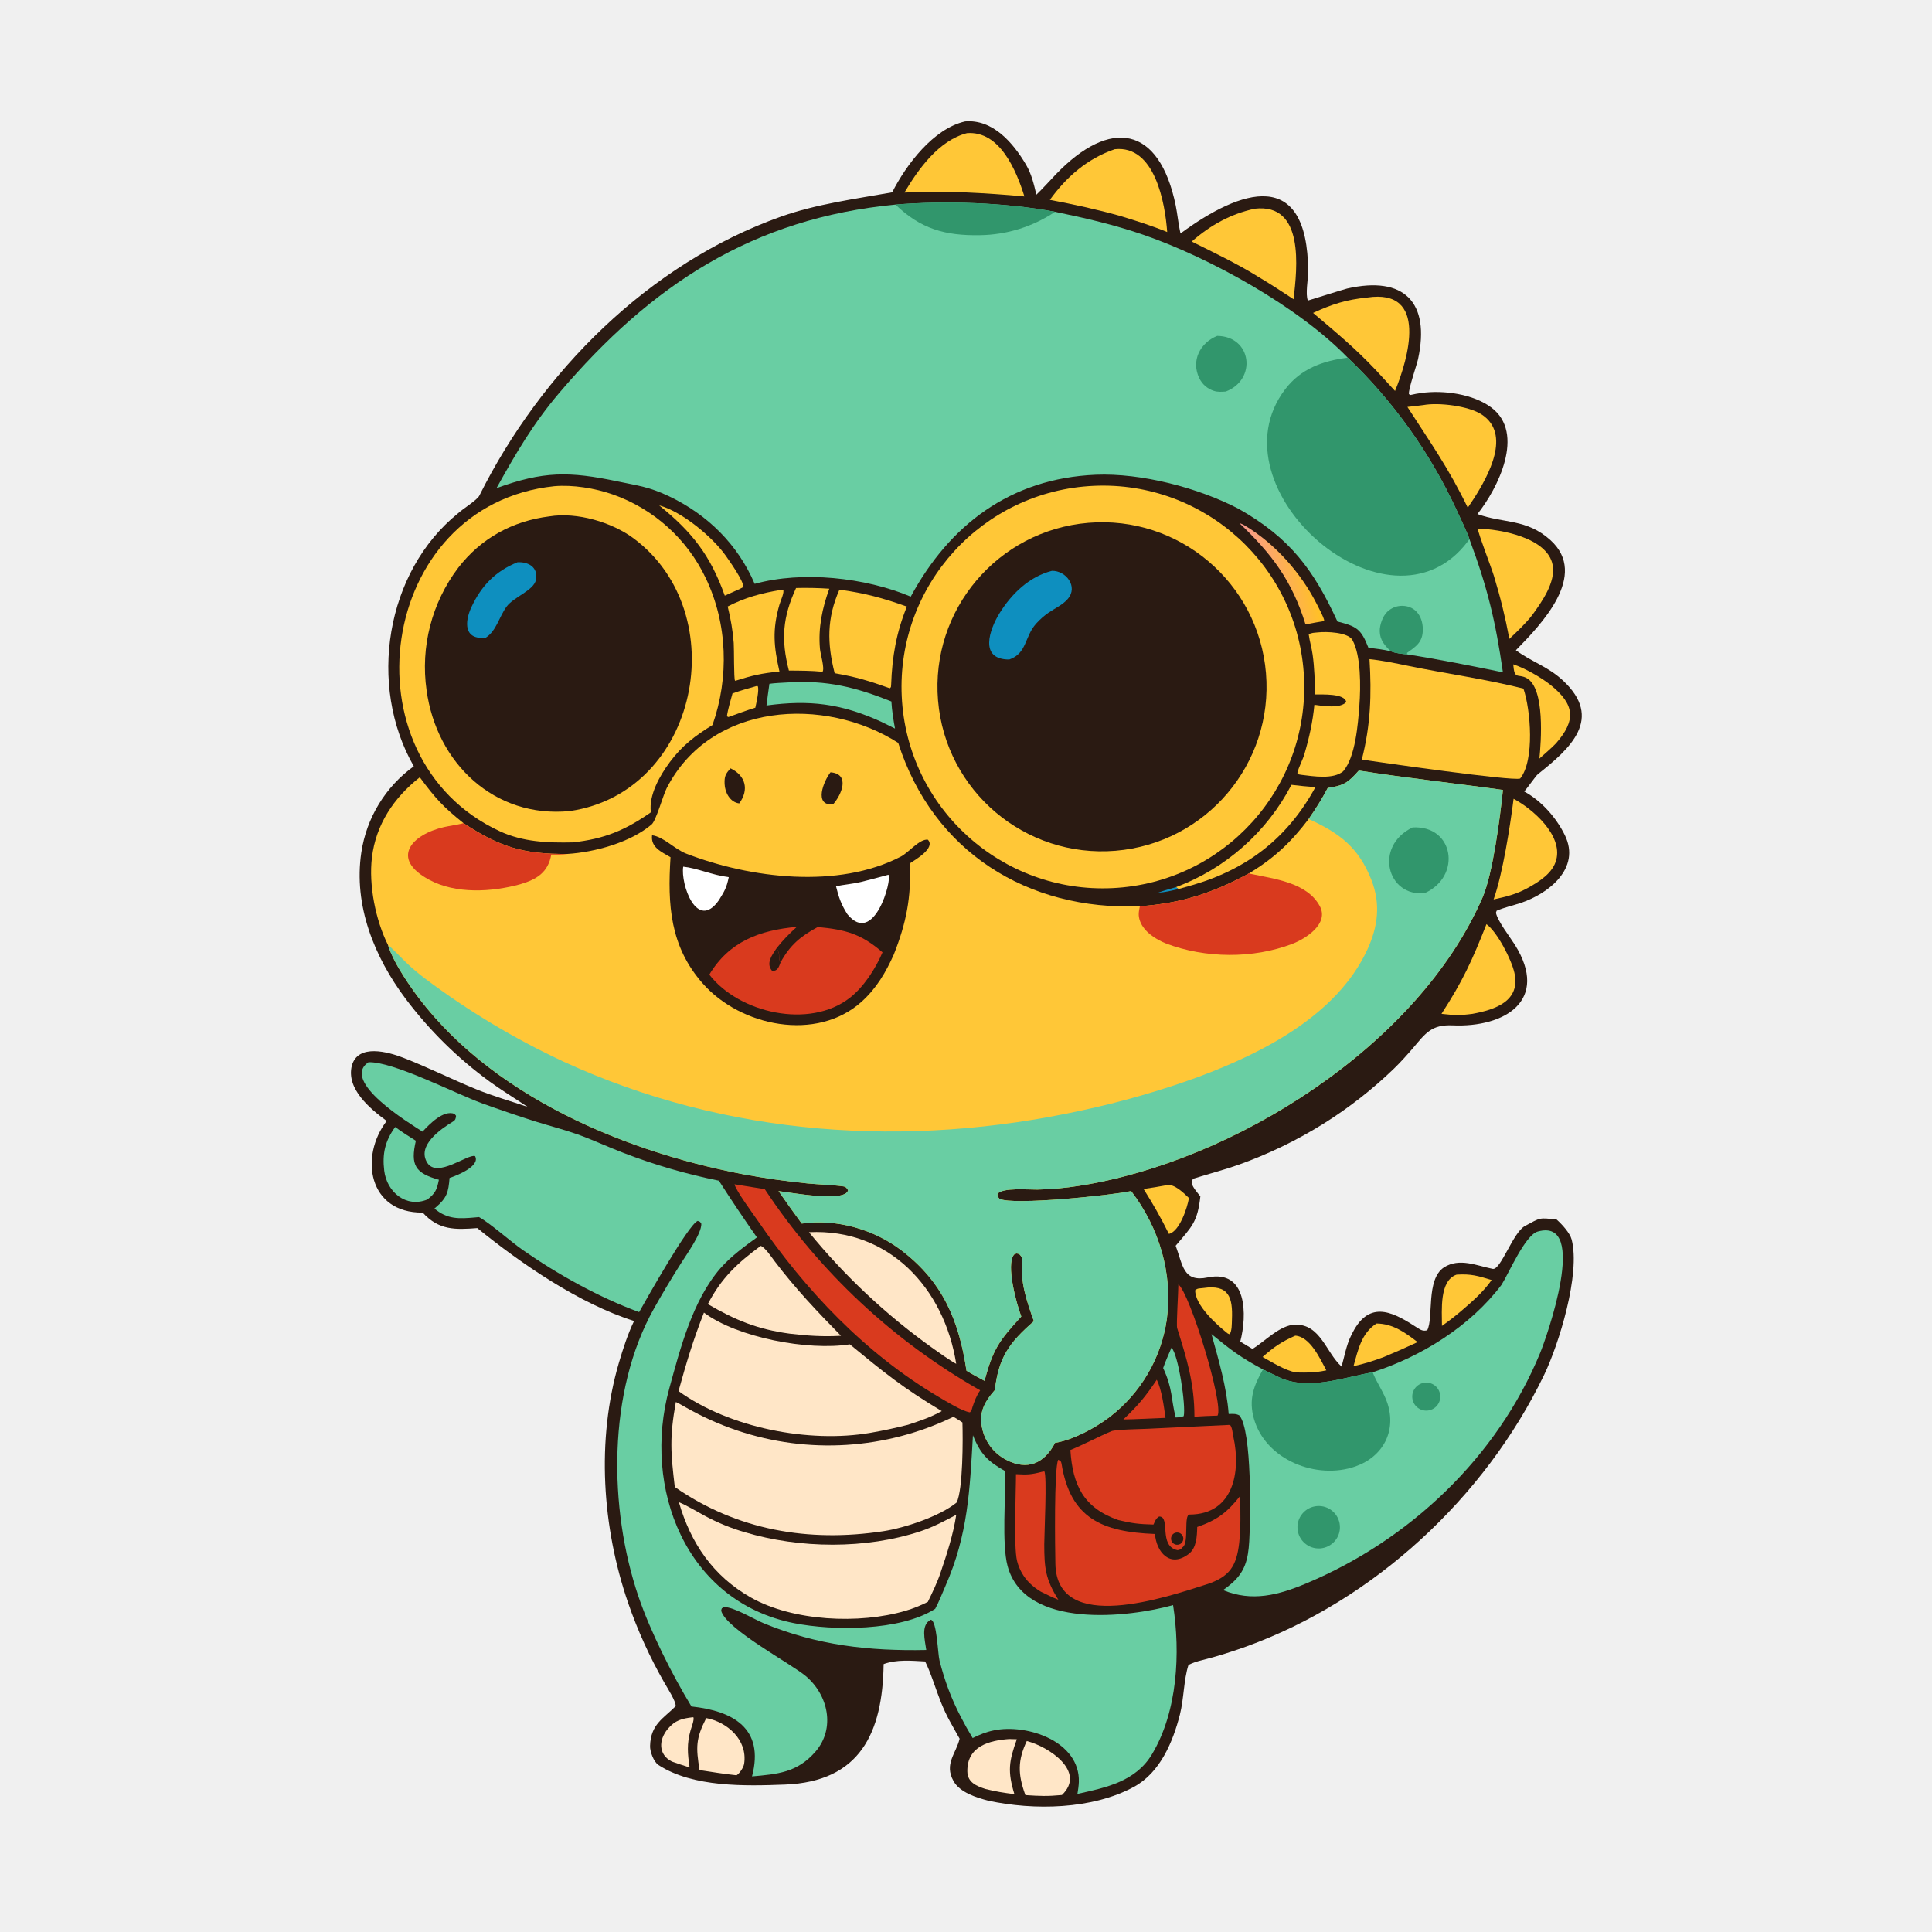
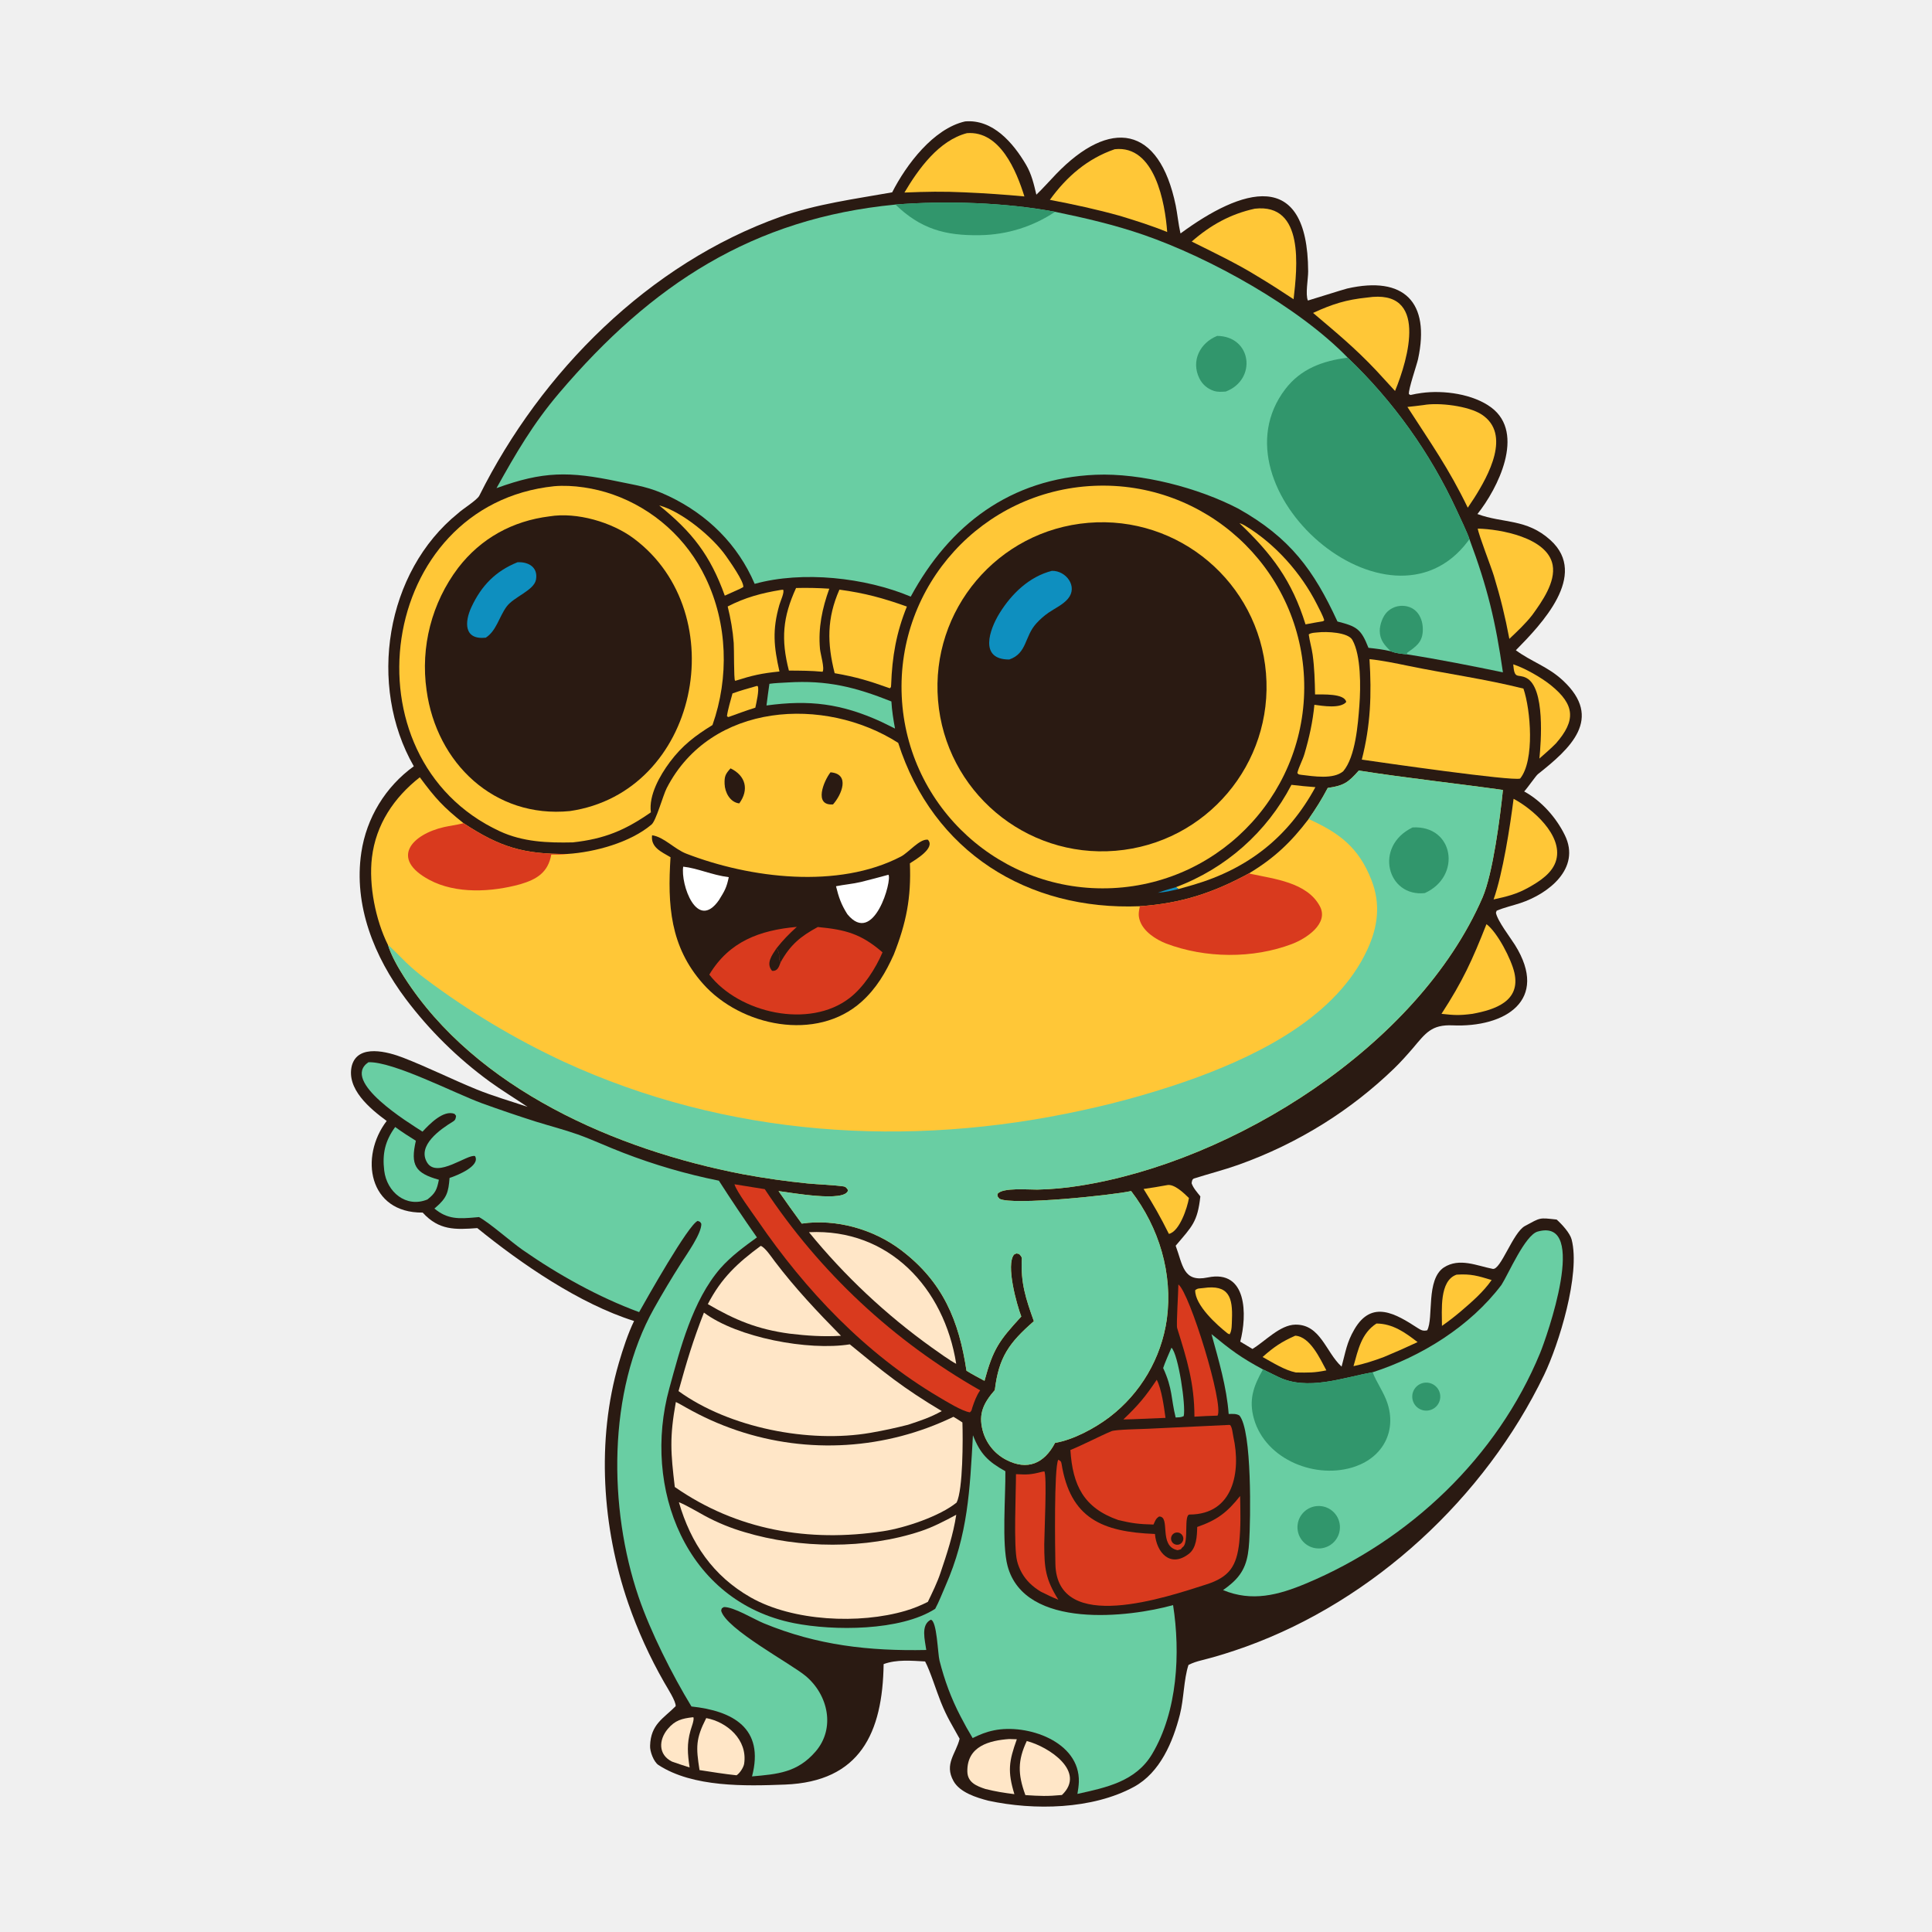
<svg xmlns="http://www.w3.org/2000/svg" viewBox="0 0 1024 1024">
  <path fill="#2a1a12" d="M511.523 64.354c14.706-1.268 25.494 11.376 32.311 22.967 2.917 4.96 4.146 10.319 5.459 15.862 2.791-2.598 7.829-8.178 10.332-10.781 28.809-29.974 54.793-25.962 63.533 16.521.821 3.988 1.476 10.209 2.403 14.22l.141.589c32.041-23.614 67.411-35.449 67.648 20.14.017 3.968-1.577 12.199-.127 15.419.252-.003 18.908-5.93 20.768-6.355 30.22-6.902 44.131 7.224 37.612 37.378-.668 3.09-5.255 16.212-4.843 18.597l.854.442a58 58 0 0 1 5.787-1.063c11.664-1.62 27.464.513 37.069 7.745 18.129 13.651 3.373 42.931-7.402 56.418 13.751 5.071 26.034 2.297 38.765 13.881 20.326 18.496-5.001 44.681-18.398 58.31 8.301 6.139 16.91 8.566 24.91 15.999 21.722 20.182 3.886 36.126-13.21 49.663-1.143.905-5.338 7.098-7.292 9.181 9.165 4.989 17.029 13.882 21.574 23.214 8.571 17.601-8.711 31.01-23.541 35.933-4.031 1.338-8.774 2.395-12.622 4.069l-.377 1.063c.771 4.309 7.602 13.097 10.062 17.032 18.41 29.447-5.323 43.872-33.025 42.661-11.159-.487-14.295 4.101-20.927 11.956-3.127 3.65-6.72 7.661-10.147 10.965a226.8 226.8 0 0 1-37.084 29.028 232.3 232.3 0 0 1-45.584 22.041c-7.629 2.696-15.613 4.73-23.284 7.168-1.063.338-1.186 1.62-1.3 2.538.87 2.578 2.902 4.763 4.626 6.958-1.523 13.702-4.418 15.896-13.085 26.147 3.804 10.165 3.88 19.557 16.979 16.821 21.073-4.403 20.905 20.125 17.253 34.01l6.459 3.875c6.626-3.936 14.582-12.797 22.81-12.882 13.314-.137 16.1 14.664 24.438 22.251 2.172-7.839 2.632-12.647 6.813-19.797 9.248-15.817 21.836-8.239 33.535-.651 1.734 1.125 2.933 1.723 5.04 1.195 3.494-6.566-.798-26.873 8.834-33.314 8.29-5.298 17.494-.874 25.889.761 4.241.825 10.678-19.274 17.065-22.718 8.512-4.591 7.435-4.456 16.818-3.419 2.819 2.53 7.039 7.122 7.935 10.573 4.776 18.391-6.827 55.68-14.61 71.806-31.424 65.102-90.238 119.48-158.007 143.987-7.707 2.753-15.41 5.228-23.356 7.191-2.605.643-4.695 1.292-7.106 2.505-2.54 7.776-2.404 17.919-4.547 26.309-3.685 14.424-10.445 30.742-24.362 38.311-22.138 12.04-53.029 12.537-77.148 7.337-6.348-1.647-15.077-4.343-18.471-10.391-5.115-9.114 1.388-14.615 3.225-22.459-4.074-7.448-6.578-11.076-9.966-19.483-2.361-5.859-5.602-16.377-8.321-21.473-7.274-.388-15.086-1.141-21.985 1.406-.523 36.435-12.448 62.295-52.275 63.849-20.957.818-48.788 1.53-67.073-10.368-2.526-1.644-4.616-7.285-4.432-10.222.332-11.441 7.141-14.468 13.539-20.946.323-2.453-4.567-9.954-6.047-12.591a247.4 247.4 0 0 1-19.078-41.982c-13.854-40.198-16.953-86.388-4.964-127.403 2.082-7.123 4.829-15.564 8.059-22.199-28.91-9.067-59.853-30.349-83.095-49.235-11.749.886-20.343 1.224-28.949-8.216-28.759.279-33.592-29.581-19.079-48.568-8.905-6.556-21.517-17.005-18.462-29.325 3.254-11.767 19.281-7.28 27.258-4.18 13.225 5.139 25.69 11.407 38.768 16.743 8.759 3.573 18.132 6.264 27.073 9.28-6.69-4.511-13.541-8.666-20.09-13.416a212.3 212.3 0 0 1-44.464-43.81c-16.633-22.181-27.714-49.497-23.525-77.582a68.94 68.94 0 0 1 27.817-45.695c-24.578-42.857-14.969-103.09 23.468-134.096 2.147-2.095 10.078-6.969 11.26-9.339 32.739-65.644 89.885-123.011 159.761-147.857 18.942-6.735 39.224-9.375 59.06-12.912 7.405-14.582 21.807-33.782 38.65-37.587" />
  <path fill="#ffc737" d="M300.761 452.61c14.513-.931 33.282-6.03 44.583-15.604 2.429-2.059 6.07-15.488 8.022-19.283 23.432-45.554 83.736-48.911 122.698-23.99 18.463 57.763 68.542 89.003 128.089 86.583 21.791-1.482 38.86-7.047 57.912-17.462 13.323-8.02 22.212-16.479 31.532-28.744 3.932-5.682 6.861-10.284 10.135-16.482 8.556-1.247 10.813-2.828 16.469-9.22 24.844 3.92 51.254 6.761 76.385 10.281-1.463 14.055-5.265 44.254-10.851 57.103-34.259 78.809-132.131 139.989-213.675 152.7a163 163 0 0 1-22.271 2.023c-4.691.062-18.579-1.196-21.071 2.283-.016 1.78-.225.913 1.029 2.569 6.64 3.667 60.293-1.916 69.779-4.086 14.803 19.33 22.183 43.685 18.914 67.966a79.4 79.4 0 0 1-30.385 51.853c-7.809 5.897-19.08 12.01-28.857 13.666-5.67 10.842-14.608 14.914-26.027 8.901a24.6 24.6 0 0 1-12.314-15.387c-2.466-9.158.655-14.866 6.419-21.525 2.084-17.438 7.57-25.022 20.694-36.492-4.309-12.084-7.029-20.227-6.38-33.136.051-1.021-.782-1.776-1.43-2.472-1.856-.368-.991-.473-2.69.286-4.481 5.48 1.441 26.529 3.833 32.851-11.79 12.833-14.92 17.153-19.5 34.073-2.931-1.603-6.805-3.589-9.543-5.349-3.992-26.432-12.405-47.008-34.565-63.86-14.574-11.083-34.445-16.799-52.753-14.124a873 873 0 0 1-12.303-17.235c6.004.691 35.61 6.223 36.846-.462-.582-.974-1.072-1.834-2.484-2.028-6.066-.834-12.903-.977-18.995-1.561a417 417 0 0 1-34.21-4.882c-67.046-12.858-141.571-45.068-179.593-104.54-3.228-5.051-6.783-11.215-8.563-16.958-6.572-13.155-10.267-31.683-8.507-46.366 2.098-17.505 11.666-31.78 25.375-42.524 8.352 11.306 12.43 15.728 23.163 24.316 19.505 12.834 32.012 16.494 55.09 16.318" />
  <path fill="#69cea3" d="M720.201 408.408c24.844 3.92 51.254 6.761 76.385 10.281-1.463 14.055-5.265 44.254-10.851 57.103-34.259 78.809-132.131 139.989-213.675 152.7a163 163 0 0 1-22.271 2.023c-4.691.062-18.579-1.196-21.071 2.283-.016 1.78-.225.913 1.029 2.569 6.64 3.667 60.293-1.916 69.779-4.086 14.803 19.33 22.183 43.685 18.914 67.966a79.4 79.4 0 0 1-30.385 51.853c-7.809 5.897-19.08 12.01-28.857 13.666-5.67 10.842-14.608 14.914-26.027 8.901a24.6 24.6 0 0 1-12.314-15.387c-2.466-9.158.655-14.866 6.419-21.525 2.084-17.438 7.57-25.022 20.694-36.492-4.309-12.084-7.029-20.227-6.38-33.136.051-1.021-.782-1.776-1.43-2.472-1.856-.368-.991-.473-2.69.286-4.481 5.48 1.441 26.529 3.833 32.851-11.79 12.833-14.92 17.153-19.5 34.073-2.931-1.603-6.805-3.589-9.543-5.349-3.992-26.432-12.405-47.008-34.565-63.86-14.574-11.083-34.445-16.799-52.753-14.124a873 873 0 0 1-12.303-17.235c6.004.691 35.61 6.223 36.846-.462-.582-.974-1.072-1.834-2.484-2.028-6.066-.834-12.903-.977-18.995-1.561a417 417 0 0 1-34.21-4.882c-67.046-12.858-141.571-45.068-179.593-104.54-3.228-5.051-6.783-11.215-8.563-16.958 1.088.556 8.252 8.002 9.708 9.378a115 115 0 0 0 10.069 8.508 411 411 0 0 0 73.358 43.967c86.267 39.706 182.385 45.993 274.645 25.81a466 466 0 0 0 61.323-17.589c34.241-12.728 73.686-32.636 89.886-67.427 5.737-12.319 7.25-24.342 2.257-37.104-6.743-17.237-17.004-24.951-33.289-32.299 3.932-5.682 6.861-10.284 10.135-16.482 8.556-1.247 10.813-2.828 16.469-9.22" />
  <path fill="#31966c" d="M748.708 438.555c22.002-1.213 26.11 25.953 6.47 34.792-19.841 2.233-27.227-24.767-6.47-34.792" />
  <path fill="#d93a1e" d="M604.153 480.316c21.791-1.482 38.86-7.047 57.912-17.462l.623.261c12.492 2.717 30.03 4.5 36.836 17.164 4.994 9.292-7.346 17.24-14.654 20.022-20.842 7.935-46.086 7.662-66.884-.244-5.462-2.154-11.698-6.263-13.728-11.783-1.121-3.049-.725-4.852-.105-7.958m-358.482-44.024c19.505 12.834 32.012 16.494 55.09 16.318-2.584.436-5.896.316-8.573.326-1.688 9.443-7.61 13.132-16.408 15.719-15.155 4.176-34.053 5.297-48.258-2.335-21.029-11.298-9.237-24.071 7.868-27.958 2.797-.636 6.737-1.16 9.361-1.828z" />
  <path fill="#2a1a12" d="M345.609 442.712c6.259.858 11.832 7.308 18.141 9.746 33.866 13.091 80.506 18.859 113.764 1.534 4.095-2.133 9.851-9.43 14.252-8.95 4.263 4.375-6.646 10.693-9.506 12.536.751 18.155-1.906 31.594-8.532 48.343-4.255 9.508-9.253 17.997-17.119 25.053-23.824 21.371-63.955 13.052-84.006-9.56-17.54-19.78-18.817-41.891-17.212-67.07-4.858-2.874-10.569-5.191-9.782-11.632" />
  <path fill="#d93a1e" d="M433.448 491.338c14.662 1.403 22.864 3.523 34.313 13.416-3.645 8.56-9.949 18.379-17.348 24.131-21.418 16.651-58.694 8.072-74.466-12.315 10.546-17.594 26.776-23.561 46.381-25.304-4.352 3.969-7.175 6.827-10.817 11.428 2.566 3.168.571 4.883 2.212 7.37 5.085-9.249 10.611-13.803 19.725-18.726" />
  <path fill="#2a1a12" d="M413.723 510.064c-.91 2.492-1.608 4.746-4.492 4.516-3.426-3.957-.052-8.345 2.28-11.886 2.566 3.168.571 4.883 2.212 7.37" />
  <path fill="#fff" d="M470.88 463.639c2.122 2.529-7.634 38.157-21.766 20.907-3.279-5.191-4.562-8.936-6.014-14.817 4.227-.874 8.969-1.243 13.23-2.268 4.85-1.167 9.718-2.543 14.55-3.822m-108.763-4.285c7.579.781 15.069 4.422 24.148 5.563-1.165 5.623-2.223 7.342-5.218 12.178-11.712 16.741-20.389-8.519-18.93-17.741" />
  <path fill="#2a1a12" d="M387.198 407.246c8.08 3.891 9.907 11.347 4.625 18.573-4.884-.568-7.62-5.827-7.771-10.348-.136-4.093.479-5.244 3.146-8.225m52.985 2.095c10.597.835 5.886 11.933 1.338 17.011-10.399.811-4.93-12.405-1.338-17.011" />
  <path fill="#69cea3" d="M474.616 108.425c26.382-2.143 58.382-1.124 84.611 3.836 15.897 3.281 31.525 6.904 46.937 12.23 35.167 12.154 82.109 38.159 108.164 65.086A265.9 265.9 0 0 1 772 270.262c1.276 2.736 6.147 13.027 6.83 15.5 9.592 25.675 13.869 43.602 17.749 70.592-15.342-3.199-35.215-7.117-50.704-9.507-2.835-.293-6.162-.571-8.75-1.669-4.111-.949-7.638-1.364-11.819-1.822-3.913-9.996-6.135-11.333-16.428-13.941-12.561-27.287-25.114-44.367-52.423-59.756-21.271-11.105-51.562-19.048-75.727-18.023-45.19 1.917-77.465 26.599-98.016 64.587-24.196-10.168-57.379-13.768-82.715-6.768-8.984-20.965-24.997-36.709-45.505-46.47-10.498-4.997-16.336-5.552-26.909-7.781-26.011-5.485-39.68-5.469-64.421 3.522 10.291-18.53 19.417-34.193 33.197-50.405 48.85-57.471 102.655-92.648 178.257-99.896" />
  <path fill="#31966c" d="M778.83 285.762q-.423.597-.863 1.181c-41.598 55.2-136.809-28.028-96.799-80.615 8.328-10.945 20.033-15.109 33.16-16.751A265.9 265.9 0 0 1 772 270.262c1.276 2.736 6.147 13.027 6.83 15.5M474.616 108.425c26.382-2.143 58.382-1.124 84.611 3.836a73.34 73.34 0 0 1-39.78 12.385c-18.625.363-31.619-3.426-44.831-16.221m262.509 236.753c-3.163-3.054-5.717-5.84-5.828-10.603-.077-3.276 1.514-7.848 3.879-10.209a11.33 11.33 0 0 1 8.064-3.275c7.626.127 11.286 6.546 10.849 13.617-.371 6.009-3.854 8.089-8.33 11.33.063.788-.015.616.116.809-2.835-.293-6.162-.571-8.75-1.669M645.13 178.034c18.389.193 21.188 23.168 4.552 29.496-2.208.136-4.147.344-6.28-.347a12.86 12.86 0 0 1-7.75-6.729c-4.462-9.151.322-18.709 9.478-22.42" />
  <path fill="#ffc737" d="M579.756 257.503c58.805-2.645 108.648 42.822 111.403 101.622s-42.617 108.728-101.412 111.594c-58.951 2.874-109.042-42.647-111.804-101.603-2.763-58.957 42.852-108.962 101.813-111.613" />
  <path fill="#2a1a12" d="M576.816 277.107c48.017-4.016 90.192 31.669 94.18 79.688s-31.722 90.173-79.744 94.133c-47.981 3.957-90.092-31.717-94.077-79.697-3.985-47.979 31.664-90.111 79.641-94.124" />
  <path fill="#0e8fbf" d="M557.535 302.555c7.514-.17 13.96 8.379 8.49 14.806-2.723 3.2-6.736 4.95-10.203 7.321a38 38 0 0 0-6.589 5.784c-6.29 6.917-4.827 15.84-14.303 19.083-16.209.075-10.444-15.967-5.176-24.498 6.393-10.355 15.786-19.441 27.781-22.496" />
  <path fill="#69cea3" d="M195.276 563.008c13.137-.479 45.651 16.447 60.296 21.796a756 756 0 0 0 28.68 9.741c6.901 2.145 15.246 4.331 21.914 6.708 7.88 2.81 16.201 6.725 24.181 9.756a310.4 310.4 0 0 0 50.675 14.78 871 871 0 0 0 20.169 30.061c-6.844 4.955-13.711 9.971-19.359 16.364-14.822 17.115-21.31 42.635-27.097 63.704-14.45 52.599 8.655 112.971 66.113 124.387 20.905 4.154 56.441 4.224 74.821-7.596 1.974-3.619 3.751-8.283 5.435-12.112 11.981-27.24 12.929-50.893 14.572-79.892 3.859 9.874 8.003 13.965 17.192 19.078.158 13.219-1.973 38.566 1.171 50.239 9.15 33.975 64.878 27.11 87.718 20.715 3.945 25.31 2.382 56.319-11.108 78.939-8.689 14.57-24.293 17.75-39.586 21.132.334-1.894.69-4.406.749-6.301.67-21.546-27.478-31.015-45.055-27.37-4.246.881-7.402 2.193-11.232 4.076a184 184 0 0 1-6.42-11.501c-5.011-9.636-8.433-18.97-11.125-29.475-1.002-3.913-1.317-21.056-4.627-21.756-5.497 2.761-3.084 10.919-2.411 16.044-30.313.618-57.763-2.44-86.136-14.151-5.38-2.221-15.885-8.717-21.125-8.602-1.456.937-1.01.305-1.454 1.909 2.389 9.624 36.917 28.044 44.771 34.607 12.009 10.037 15.887 27.812 5.232 40.113-9.656 11.147-20.131 11.929-33.642 13.13 6.763-25.701-10.386-34.755-32.099-37.061-10.146-16.636-21.764-39.678-28.059-58.172-15.936-46.82-16.493-108.816 8.199-152.771a498 498 0 0 1 14.396-24.076c3.012-4.794 10.774-15.524 10.701-20.791-.907-1.386-.315-.854-1.917-1.557-4.889 1.851-27.018 41.158-31.059 48.347-21.363-7.847-43.188-19.997-61.839-33.039-6.229-4.356-17.216-14.14-23.026-17.335l-2.034.184c-8.514.744-14.672 1.114-21.605-4.706l.574-.487c6.106-5.209 6.847-8.151 7.458-15.735 3.921-1.261 16.492-6.307 13.5-11.583-3.854-1.254-20.125 11.971-25.351 3.49-5.576-9.05 7.054-17.759 13.639-21.778 1.368-.834 1.463-1.584 1.657-3.059l-.796-1.024c-5.882-2.28-13.325 5.459-16.98 9.42-7.088-4.579-43.591-26.709-28.671-36.79" />
  <path fill="#ffc737" d="M293.754 257.7c9.912-.855 21.61 1.064 30.975 4.35a86.18 86.18 0 0 1 49.327 44.35c11.601 24.156 12.459 52.726 3.574 77.883-9.163 5.632-16.09 10.905-22.604 19.64-5.246 7.036-11.288 17.59-10.043 26.628-13.789 9.58-24.566 14.074-41.36 15.931-13.319.302-26.474-.208-38.778-5.919-83.385-38.709-65.059-173.053 28.909-182.863" />
  <path fill="#2a1a12" d="M291.203 273.685c14.516-2.376 33.104 3.039 44.766 11.76 53.211 39.793 34.327 134.455-33.918 144.438-40.049 3.957-70.708-25.442-75.957-64.042a87.1 87.1 0 0 1 16.739-64.872c12.08-15.701 28.829-24.841 48.37-27.284" />
  <path fill="#0e8fbf" d="M274.272 298.01c5.582-.321 10.977 2.455 9.827 9.135-1.009 5.863-11.824 9.134-15.669 14.468-3.967 5.503-5.323 12.729-10.979 16.38-11.728 1.242-11.224-8.413-7.583-16.229 5.306-11.388 12.811-19.068 24.404-23.754" />
  <path fill="#69cea3" d="M727.538 727.327c25.844-8.317 51.71-24.379 68.286-46.328 3.665-5.732 12.487-26.366 19.17-28.245 27.492-7.731 4.487 56.65 1.296 64.39-22.794 55.296-69.231 99.189-124.032 122.136-14.736 6.17-28.721 9.848-44.003 3.497a52 52 0 0 0 4.182-3.225c7.485-6.31 9.095-13.067 9.672-22.468.701-11.41 1.6-58.931-5.218-66.867-1.851-1.046-3.487-.785-5.67-.778-1.072-14.322-5.308-28.506-9.111-42.327 10.536 8.615 15.259 12.213 27.287 18.719a714 714 0 0 1 8.012 3.899c15.503 7.655 34.328.424 50.129-2.403" />
  <path fill="#31966c" d="M669.397 725.831a714 714 0 0 1 8.012 3.899c15.503 7.655 34.328.424 50.129-2.403 2.038 5.408 5.956 10.638 7.845 16.451 4.802 14.77-2.323 28.258-16.901 33.434-20.534 7.292-47.624-3.346-53.86-25.18-2.917-10.21-.15-17.523 4.775-26.201m28.57 72.421c6.226-.541 11.7 4.094 12.193 10.323.492 6.23-4.185 11.668-10.418 12.113-6.165.439-11.531-4.176-12.019-10.338s4.086-11.563 10.244-12.098m55.418-64.985a7.426 7.426 0 1 1 5.122 13.941 7.426 7.426 0 0 1-5.122-13.941" />
  <path fill="#ffe6c7" d="M358.215 743.096c1.626.75 3.807 2.028 5.409 2.934 8.815 4.983 17.469 8.889 27.075 12.148a151.83 151.83 0 0 0 114.642-7.243c1.6.884 3.223 1.995 4.762 3 .292 8.666.336 35.535-3.066 42.437-9.065 7.352-27.444 13.454-38.83 15.189-39.592 6.036-77.636-.509-110.554-23.426-2.15-18.262-2.839-26.153.562-45.039" />
  <path fill="#ffe6c7" d="M373.097 695.708c17.664 13.258 55.33 20.345 77.32 16.823 18.119 14.897 28.203 23.123 48.739 35.373-6.333 3.496-11.045 4.975-17.86 7.251-6.937 1.753-12.935 3.06-19.993 4.281-32.395 5.603-74.765-2.624-101.671-22.131 4.376-15.737 7.575-26.487 13.465-41.597m-13.266 100.515c3.581 1.317 10.13 5.266 13.802 7.231a107.2 107.2 0 0 0 21.019 8.612c29.068 8.746 64.327 9.164 93.409-.525 6.506-2.168 12.739-5.438 18.771-8.681-1.565 10.434-4.98 20.818-8.36 30.791-1.689 5.096-4.349 10.513-6.691 15.371a69 69 0 0 1-11.804 4.726c-24.449 7.213-59.737 5.599-82.059-7.066-19.982-11.337-31.817-28.788-38.087-50.459" />
  <path fill="#ffc737" d="M725.864 349.361c6.268.621 14.08 2.222 20.273 3.503 20.189 4.175 41.378 7.067 61.315 12.108 3.849 11.215 6.043 38.076-1.749 47.685-4.629 1.408-73.46-8.518-83.917-10.049 4.692-18.331 5.228-34.493 4.078-53.247" />
  <path fill="#d93a1e" d="m651.218 755.244.759.04c1.167 1.261 1.357 4.573 1.753 6.353 4.075 18.34.069 41.024-23.212 41.101-3.245.011-.288 14.643-3.507 17.15-1.58 1.231-.004 1.063-2.837 1.742-10.393-2.038-3.511-17.93-9.821-17.848-1.819 1.178-2.019 2.193-2.982 4.261-7.679-.209-11.083-.588-18.599-2.37-18.421-6.425-24.253-18.483-25.443-37.146 6.795-2.748 15.363-7.281 21.762-9.966 2.158-.906 16.054-1.136 19.167-1.285z" />
  <path fill="#2a1a12" d="M622.128 812.775a3.268 3.268 0 1 1 3.275 5.645 3.27 3.27 0 0 1-3.275-5.645" />
  <path fill="#d93a1e" d="M560.878 773.703c.966.495 1.538.705 1.743 1.985 4.652 29.105 21.527 36.269 49.53 37.349.803 9.712 8.021 18.183 17.953 10.546 4.087-3.143 4.333-9.387 4.44-14.253 10.53-3.659 15.834-7.67 22.747-16.418.161 8.657.401 16.038-.475 24.712-1.393 12.286-4.986 18.2-17.489 22.177-20.728 6.591-79.186 26.817-79.951-10.932-.157-7.791-.769-50.533 1.502-55.166m-171.58-146.011 16.04 2.586a335.7 335.7 0 0 0 114.168 106.628c-1.964 2.81-3.021 5.787-4.108 8.986-.512 1.636-.239 1.659-1.341 2.685-4.246-.644-12.679-5.898-16.538-8.177-38.852-22.952-70.614-56.481-95.951-93.508-2.553-3.73-11.403-15.636-12.27-19.2" />
  <path fill="#ffe6c7" d="M428.764 653.092c42.452-2.064 71.705 29.653 78.047 69.756-2.653-1.245-10.548-6.909-13.156-8.778a337.7 337.7 0 0 1-64.891-60.978" />
  <path fill="#ffc737" d="M698.391 335.191c4.621-.544 16.093-.121 18.406 4.002 4.612 8.222 4.431 24.915 3.698 34.782-.728 9.811-2.058 27.181-8.545 34.789-5.191 4.464-15.791 2.678-22.34 1.901-1.571-.326-.975.087-2.002-.95.82-3.361 2.793-6.744 3.78-10.106 2.548-8.679 4.407-17.068 5.264-26.055 4.468.608 13.808 2.155 16.878-1.491-.85-4.635-12.699-3.929-16.521-3.991-.118-6.908-.33-14.259-1.282-21.097-.504-3.622-1.551-6.907-2.069-10.708 1.21-.938 3.129-.911 4.733-1.076" />
  <path fill="#ffe6c7" d="M403.2 660.345c2.307.772 5.735 5.968 7.398 8.161 10.849 14.304 22.577 26.724 35.141 39.487-9.432.572-17.976-.022-27.269-1.133-16.94-2.281-28.749-7.152-43.304-15.649 7.168-13.891 15.804-21.839 28.034-30.866" />
  <path fill="#ffc737" d="M444.91 312.52c13.536 1.844 23.099 4.466 35.757 8.968-5.614 13.849-7.81 26.533-8.339 41.407-.187 1.533.174 1.004-.699 1.907-11.049-3.942-17.642-5.962-29.241-7.996-4.024-15.902-4.18-29.065 2.522-44.286M590.842 79.087c21.285-2.333 26.688 28.569 27.796 43.899-8.225-3.383-16.391-5.929-24.877-8.533-12.813-3.564-24.294-6.036-37.311-8.529 8.939-12.355 19.893-21.844 34.392-26.837m74.227 31.522c26.462-3.015 22.462 31.388 20.558 47.984-6.7-4.424-12.5-8.184-19.424-12.319-10.433-6.487-23.46-12.721-34.573-18.244 9.899-8.68 20.552-14.622 33.439-17.421m59.594 47.09c32.655-4.928 21.767 32.477 14.739 49.524l-9.986-10.869c-11.299-11.968-21.067-20.001-33.461-30.496 10.208-4.698 17.538-7.025 28.708-8.159M512.514 70.57c17.496-1.37 26.225 20.023 30.441 33.543a634 634 0 0 0-31.58-2.158c-11.67-.557-20.255-.376-32.009.1 7.447-12.587 18.304-27.64 33.148-31.485m241.968 144.123c8.027-1.478 23.951.463 30.878 5.03 15.763 10.392 3.479 32.423-3.996 44.237l-3.414 5.138c-10.111-20.929-19.548-34.1-31.991-53.412 2.747-.243 5.76-.662 8.523-.993m28.764 65.481c11.786.247 36.966 4.708 39.688 19.276 1.697 9.085-5.721 19.508-10.806 26.528-3.536 4.539-7.951 8.686-12.142 12.63-2.273-12.066-4.629-21.591-8.2-33.403-1.385-4.577-8.184-21.976-8.54-25.031m18.986 143.209c9.96 5.256 26.078 19.177 22.625 32.333-1.839 7.004-8.806 11.386-14.781 14.743-6.398 3.545-11.365 4.704-18.443 6.265 4.897-13.773 8.776-38.937 10.599-53.341M413.861 312.667l1.182-.11c.903 1.193-1.35 5.935-1.94 7.99-3.853 13.432-2.942 22.189.022 35.362-9.649.978-14.283 2.057-23.271 4.894l-.288-.052c-.664-.964-.436-16.725-.676-19.953-.49-6.609-1.619-12.922-3.201-19.352 9.271-4.785 17.983-7.108 28.172-8.779m373.996 177.158c5.807 4.29 13.203 18.68 14.8 25.736 3.42 15.116-10.27 19.597-22.242 21.799-6.899.889-9.408.755-16.392-.004 11.313-17.441 16.263-28.338 23.834-47.531" />
  <path fill="#d93a1e" d="m552.276 780.08 1.229-.213c1.517 1.798-.03 33.788-.028 38.682.006 12.578.67 18.511 7.471 29.333-3.137-1.182-6.28-2.806-9.306-4.276-2.057-1.237-4.208-2.832-5.913-4.535a25.07 25.07 0 0 1-6.648-11.68c-1.918-7.532-.589-36.216-.588-46.058 6.086.319 7.918.274 13.783-1.253" />
  <path fill="#ffc737" d="M421.929 311.653c5.875-.15 11.753-.029 17.617.364-3.762 10.413-5.942 20.804-4.941 31.925.241 2.672 2.6 10.408 1.361 12.106-6.102-.59-11.702-.589-17.838-.627-4.253-16.51-3.303-28.287 3.801-43.768" />
  <path fill="#69cea3" d="M417.365 361.718c21.09-1.305 35.862 2.43 55.093 10.063.244 4.545 1.077 9.905 1.92 14.371l-7.354-3.622c-21.193-9.667-38.076-11.684-60.767-8.613.428-3.76 1.033-7.715 1.544-11.483 2.757-.411 6.679-.542 9.564-.716" />
  <path fill="#d93a1e" d="M624.558 680.79c5.976 4.35 24.218 63.597 20.771 69.522q-6.133.165-12.255.56c-.019-17.848-4.033-30.519-9.154-46.955-.53-1.7.653-19.253.638-23.127" />
  <path fill="#69cea3" d="M209.454 597.341c3.812 2.766 6.961 4.797 10.961 7.288-2.972 12.961-.346 17.151 12.209 20.669-1.082 5.314-1.845 7.116-6.068 10.442-11.352 4.656-21.546-3.984-22.908-15.26-1.087-8.999.458-15.783 5.806-23.139" />
  <path fill="#ffc737" d="M684.491 415.976c4.281.545 8.408.881 12.702 1.234-14.372 26.427-35.602 43.157-64.496 51.707q-4 1.172-8.018 2.289l-1.461-.976a114.05 114.05 0 0 0 61.273-54.254" />
  <path fill="#ffe6c7" d="M544.216 922.777c11.671 3.006 31.656 16.226 18.627 28.613-7.738.726-11.721.552-19.362.048l-.154-.415c-3.865-10.693-3.961-17.982.889-28.246m-169.897-12.154c10.967 2.028 22.016 11.419 20.095 24.187-.291 1.932-2.338 5.102-4.031 6.13-6.58-.687-13.082-1.754-19.62-2.761-1.909-12.219-2.06-16.544 3.556-27.556m160.533 11.102 4.091.116c-4.229 11.748-4.979 16.989-1.299 29.101-5.676-.724-9.854-1.362-15.38-2.751-4.771-1.58-9.465-3.49-9.552-9.307-.201-13.492 11.886-16.411 22.14-17.159" />
  <path fill="#ffc737" d="M802.04 352.105c6.191 2.016 14.901 6.998 19.93 11.056 12.882 10.397 13.324 18.751 2.69 30.879-2.63 2.699-5.901 5.478-8.753 8.014.85-8.308 3.187-37.585-6.936-42.747-4.577-2.334-6.273 1.163-6.931-7.202M349.369 267.87c12.016 3.211 28.366 16.748 35.439 26.856 1.868 2.669 9.576 13.52 9.149 16.415l-1.662.904-8.143 3.663c-7.679-21.449-17.336-33.746-34.783-47.838m380.179 433.625c8.661.051 15.247 4.796 21.805 9.853a407 407 0 0 1-17.728 7.835c-5.386 2.045-10.601 3.713-16.238 4.908 2.474-8.772 4.178-17.406 12.161-22.596m-43.034 6.447c7.879.496 13.149 12.179 16.482 18.379-6.425 1.32-9.504 1.227-16.184 1.119-5.871-1.184-12.252-5.244-17.613-8.204 6.041-5.351 9.991-8.042 17.315-11.294" />
-   <defs>
-     <linearGradient id="gradient_0" x1="664.901" x2="694.555" y1="306.571" y2="300.224" gradientUnits="userSpaceOnUse">
-       <stop offset="0" stop-color="#fa9a8c" />
-       <stop offset="1" stop-color="#ffc125" />
-     </linearGradient>
-   </defs>
-   <path fill="url(#gradient_0)" d="M656.945 277.303c1.009.248 2.068.783 2.963 1.318 15.871 9.492 29.757 25.159 38.067 41.63 1.177 2.334 3.283 6.228 3.9 8.485l-.554.51c-3.05.478-6.309 1.13-9.367 1.682-7.198-23.195-17.817-37.242-35.009-53.625" />
+   <path fill="#ffc737" d="M656.945 277.303c1.009.248 2.068.783 2.963 1.318 15.871 9.492 29.757 25.159 38.067 41.63 1.177 2.334 3.283 6.228 3.9 8.485l-.554.51c-3.05.478-6.309 1.13-9.367 1.682-7.198-23.195-17.817-37.242-35.009-53.625" />
  <path fill="#ffc737" d="M772.021 675.591c7.628-.499 11.273.643 18.574 2.852-4.335 6.266-10.516 11.617-16.276 16.546-3.548 2.994-6.266 5.08-10.055 7.768.014-8.181-1.492-23.978 7.757-27.166m-153.529-47.439c3.82-.878 9.106 4.311 11.672 6.834-.83 5.104-4.982 17.763-10.628 19.003-4.58-9.19-7.975-15.113-13.411-23.808q6.207-.876 12.367-2.029m19.308 54.529c13.505-1.974 15.661 4.872 15.155 16.731-.095 2.23.056 5.993-1.247 7.804l-.982-.432c-5.752-4.495-17.41-15.035-17.248-22.941 1.378-1.159 2.159-.87 4.322-1.162" />
  <path fill="#ffe6c7" d="m367.122 910.185.44.062c.411 1.508-1.076 5.209-1.579 6.987-2.002 7.071-1.558 12.313-.479 19.555-3.183-.968-6.213-2.023-9.354-3.114-7.379-3.691-7.03-11.55-2.226-17.293 3.881-4.639 7.555-5.529 13.198-6.197" />
  <path fill="#d93a1e" d="M613.102 731.296c2.653 5.215 3.822 14.408 4.641 20.204l-17.362.723-4.972.108c8.102-7.764 11.563-11.899 17.693-21.035" />
  <path fill="#69cea3" d="M620.896 714.318c3.642 3.326 7.731 30.986 6.498 36.241-1.524.766-2.469.61-4.27.745-2.543-10.177-1.507-15.082-6.627-26.215.957-2.994 3.118-7.734 4.399-10.771" />
  <path fill="#ffc737" d="m401.193 363.555.422.123c.918 1.796-.8 9.185-1.272 11.41-4.703 1.448-9.576 3.282-14.229 4.946-.499-.096-.199.006-.812-.492.442-3.379 2.012-8.578 2.938-12.016 4.261-1.541 8.599-2.724 12.953-3.971" />
  <path fill="#0e8fbf" d="m623.218 470.23 1.461.976c-4.178.979-6.756 1.624-10.987 1.976 3.073-1.152 6.367-2.035 9.526-2.952" />
</svg>
